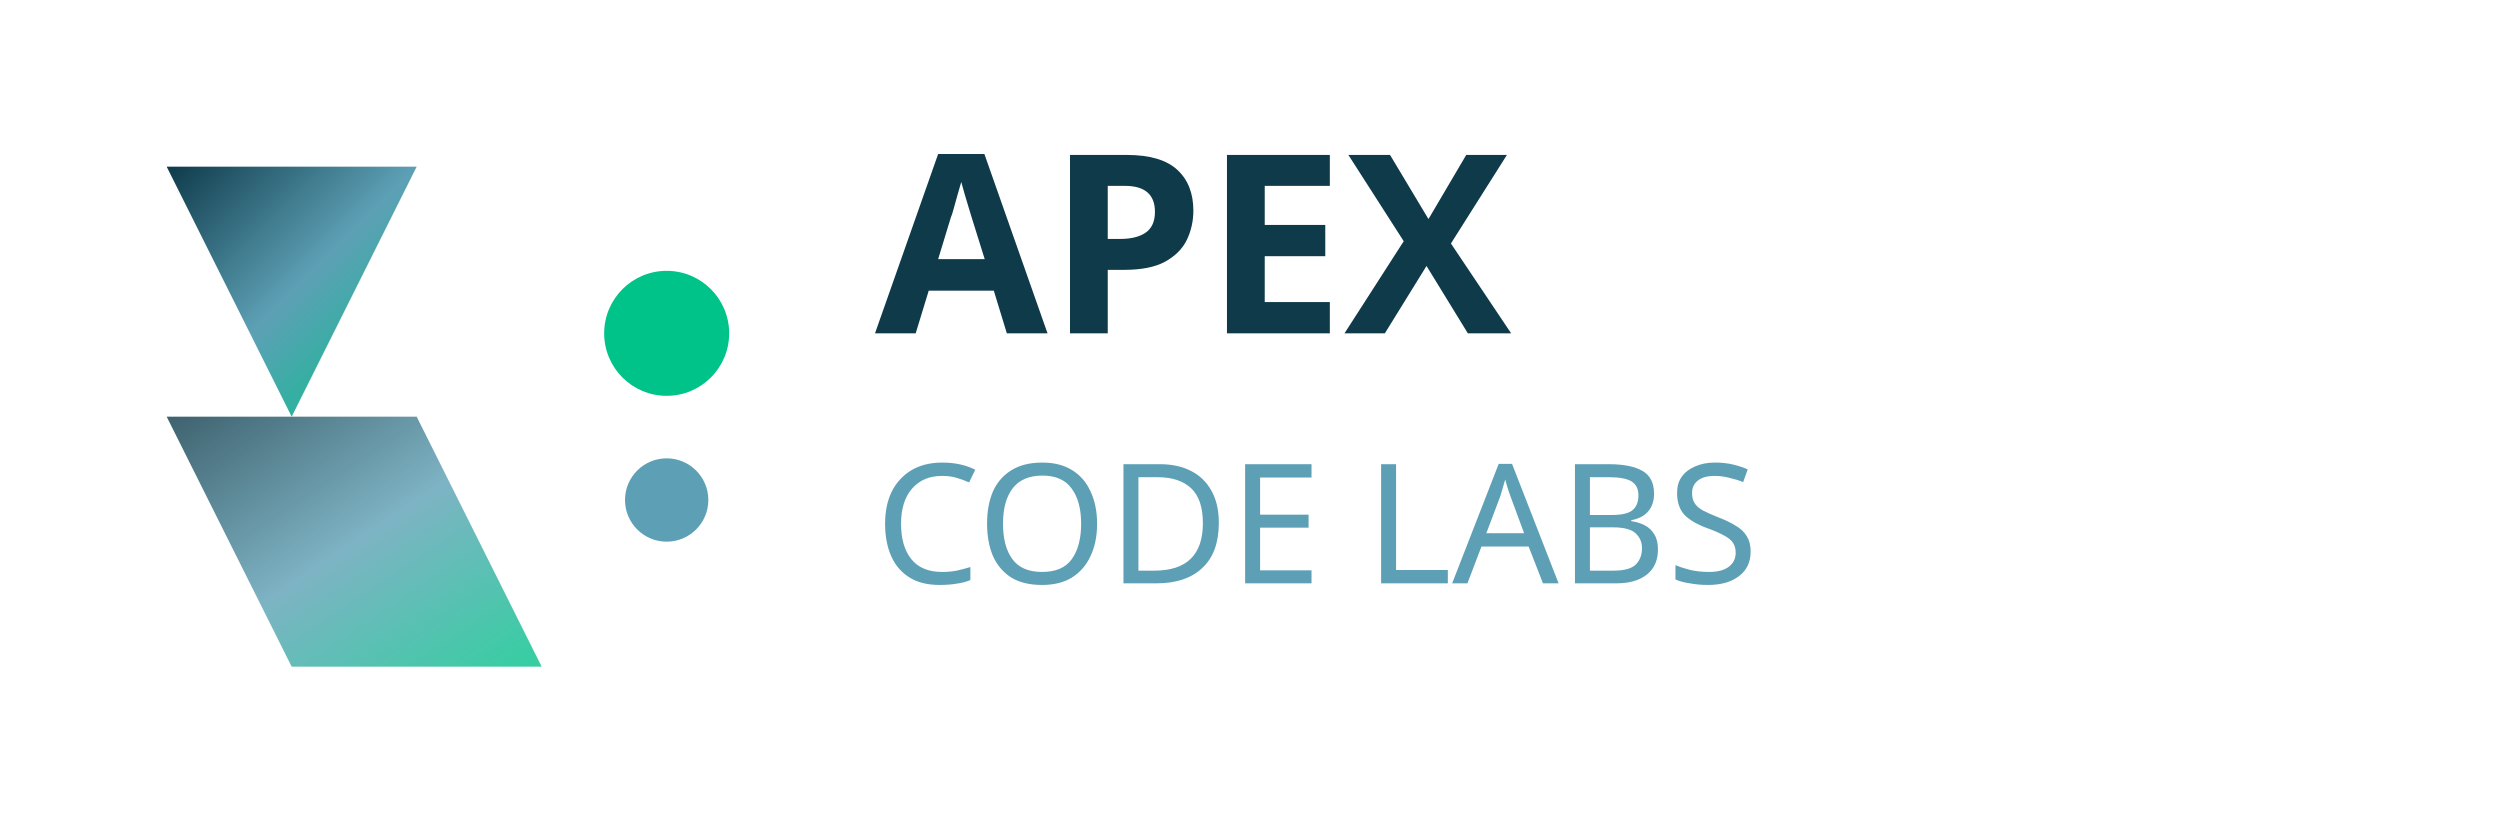
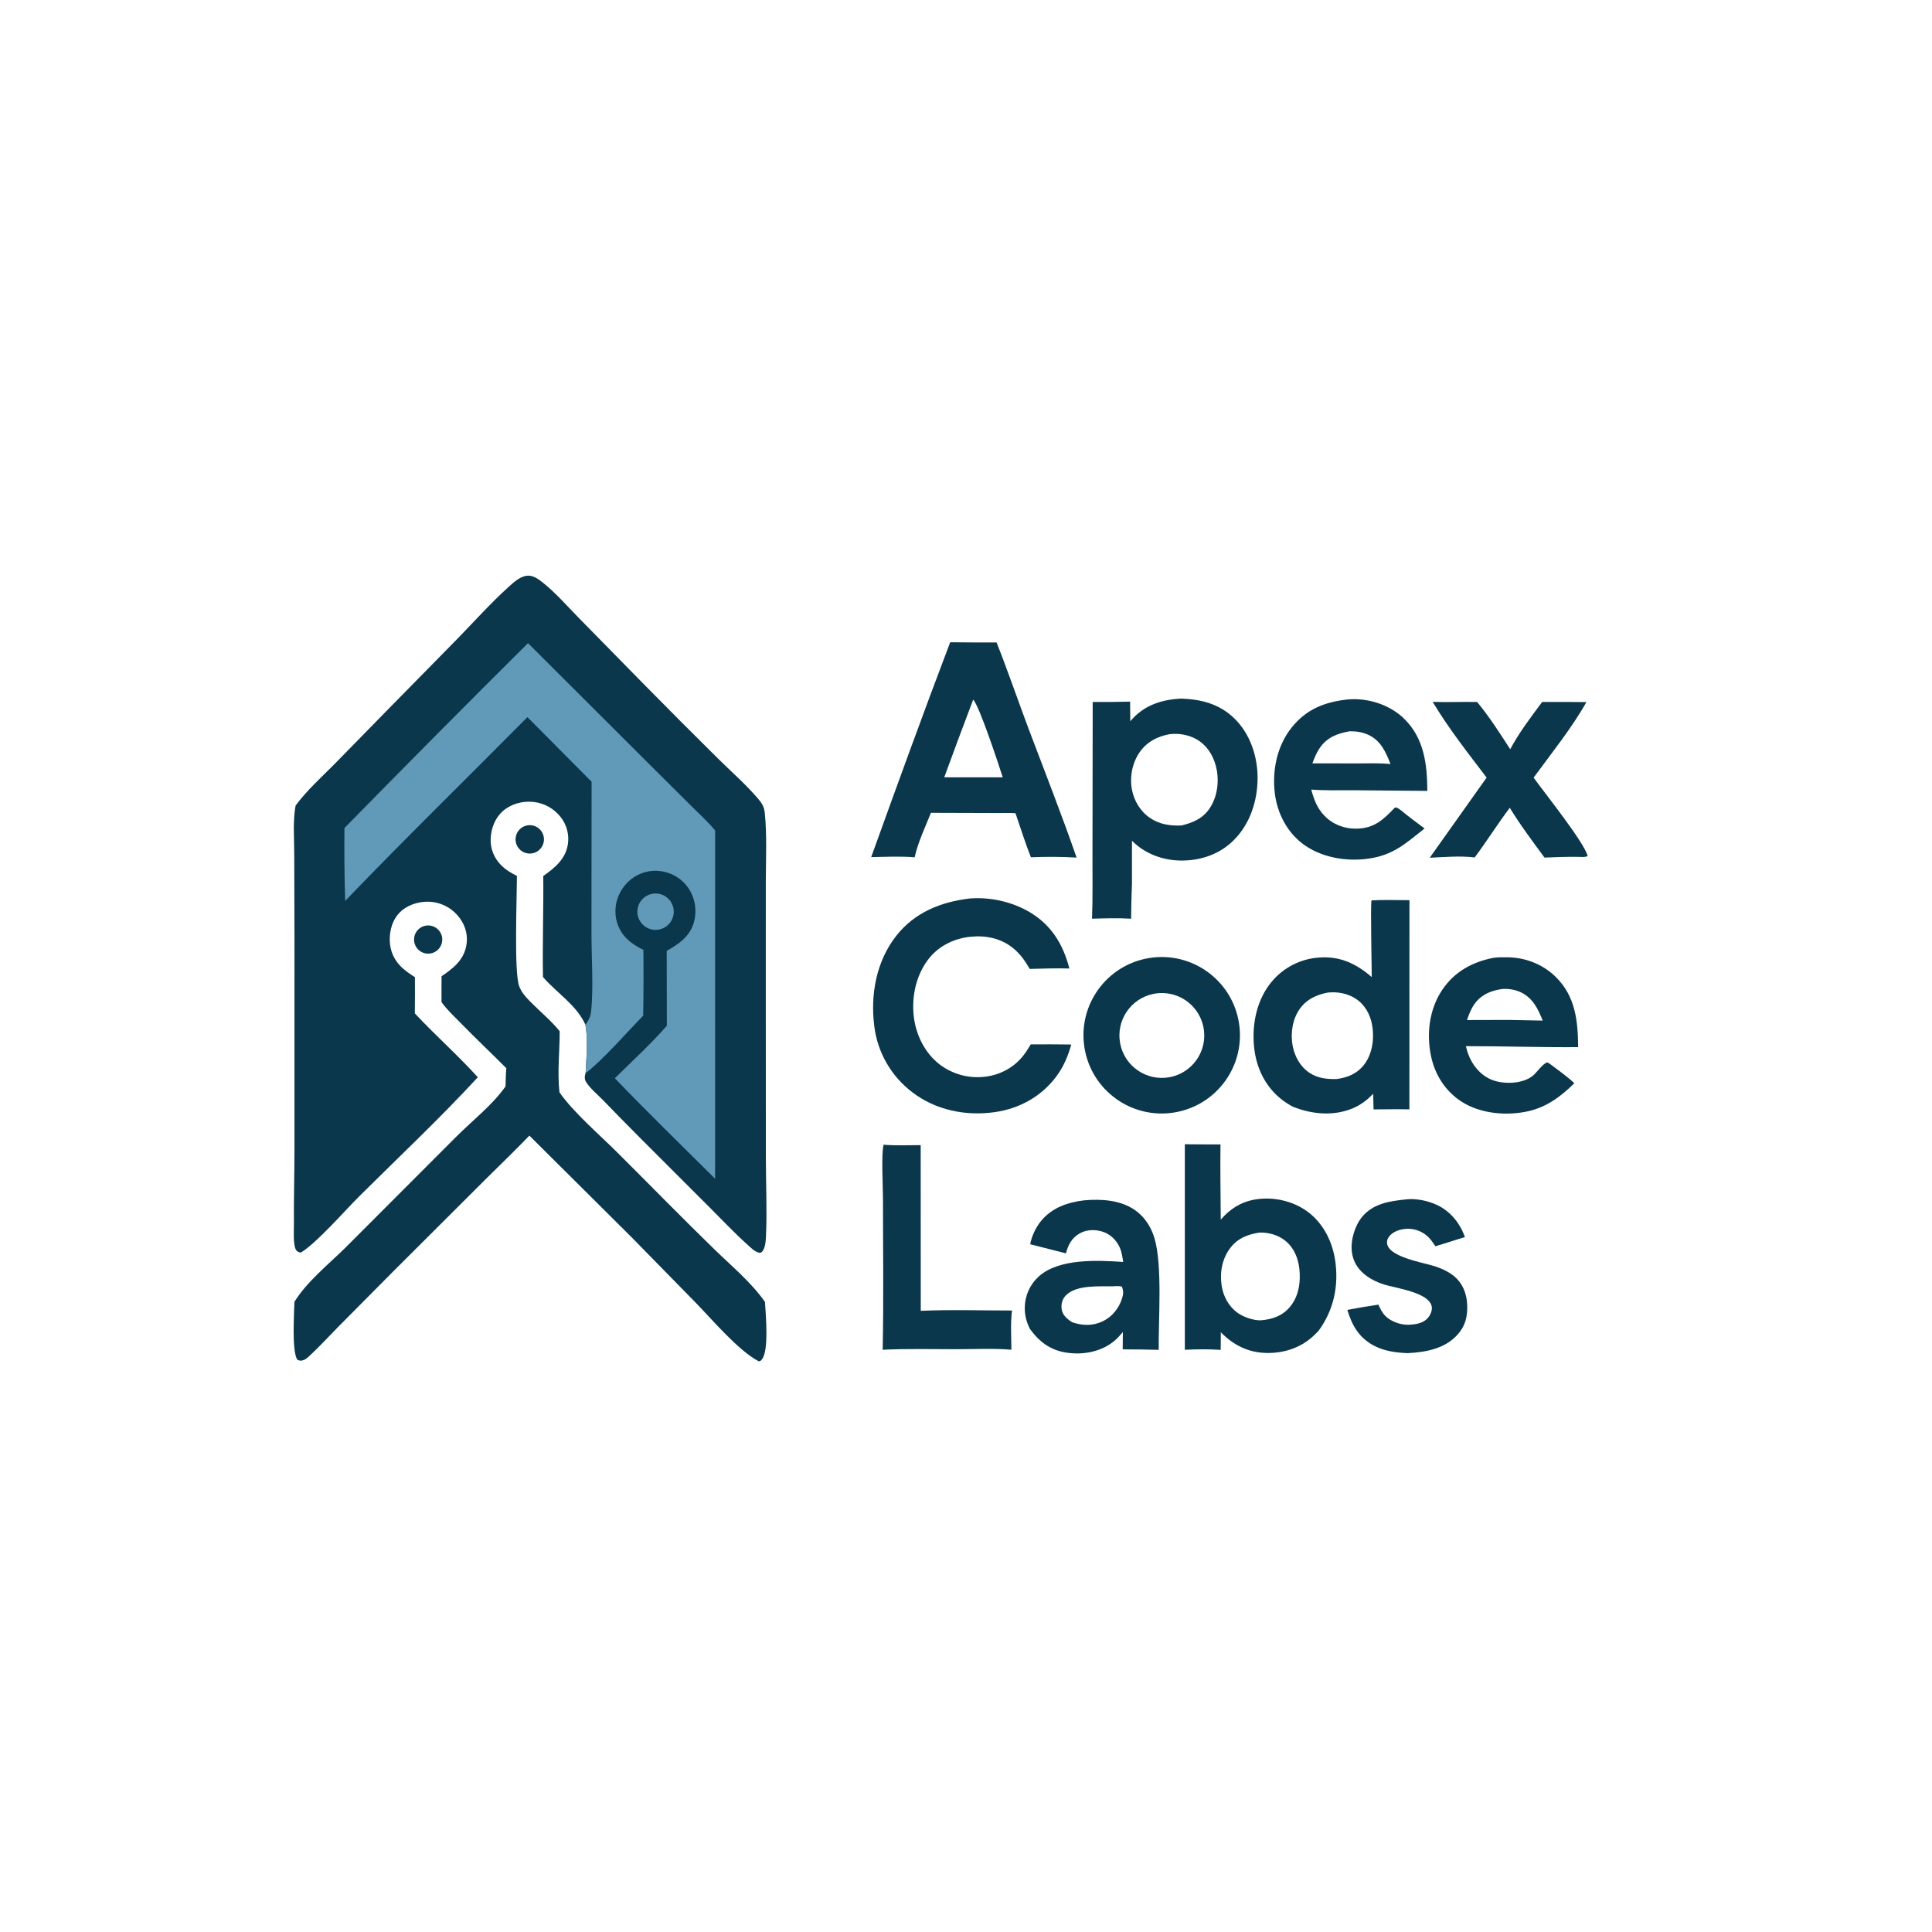
- <svg xmlns="http://www.w3.org/2000/svg" width="120" height="40" viewBox="0 0 120 40" fill="none">
-   <defs>
-     <linearGradient id="logoGradient" x1="0%" y1="0%" x2="100%" y2="100%">
-       <stop offset="0%" style="stop-color:#0E3A4A;stop-opacity:1" />
-       <stop offset="50%" style="stop-color:#5DA0B5;stop-opacity:1" />
-       <stop offset="100%" style="stop-color:#00C389;stop-opacity:1" />
-     </linearGradient>
-   </defs>
-   <path d="M8 8 L20 8 L14 20 L8 8 Z" fill="url(#logoGradient)" />
-   <path d="M8 20 L20 20 L26 32 L14 32 L8 20 Z" fill="url(#logoGradient)" opacity="0.8" />
-   <circle cx="32" cy="16" r="3" fill="#00C389" />
-   <circle cx="32" cy="24" r="2" fill="#5DA0B5" />
-   <text x="42" y="16" font-family="system-ui, sans-serif" font-size="12" font-weight="700" fill="#0E3A4A">APEX</text>
-   <text x="42" y="28" font-family="system-ui, sans-serif" font-size="8" font-weight="500" fill="#5DA0B5">CODE LABS</text>
+ <svg xmlns="http://www.w3.org/2000/svg" width="1024" height="1024" viewBox="0 0 1024 1024">
+   <path fill="#0A374B" d="M156.672 426.982C162.576 418.937 170.152 412.193 177.152 405.119L204.612 377.059L242.843 338.144C251.524 329.198 260.102 319.657 269.329 311.292C272.018 308.855 275.236 305.784 278.949 305.187C282.26 304.655 285.174 306.774 287.634 308.731C294.527 314.215 300.606 321.224 306.789 327.521L341.431 362.819C354.199 375.801 367.054 388.696 379.997 401.504C387.23 408.671 395.296 415.687 401.884 423.427C403.996 425.909 405.043 427.749 405.373 431.065C406.549 442.862 405.911 455.235 405.894 467.084L405.885 527.172L405.92 613.454C405.927 627.263 406.603 641.339 405.989 655.115C405.88 657.558 405.684 661.41 404.016 663.319C403.633 663.758 403.155 664.048 402.566 663.99C400.313 663.764 397.754 661.136 396.114 659.657C389.133 653.363 382.609 646.431 375.95 639.789L340.131 603.983C333.174 597.008 326.267 589.981 319.413 582.903C316.661 580.07 312.701 576.817 310.638 573.484C309.833 572.182 309.793 570.808 310.191 569.345C310.241 569.16 310.32 568.984 310.385 568.804C310.747 560.208 311.79 551.655 310.287 543.119C305.45 532.528 295.169 526.387 287.779 517.834C287.479 499.993 288.116 482.14 287.948 464.298C293.978 460.032 299.625 455.479 300.95 447.724C301.798 442.564 300.453 437.285 297.24 433.159C293.684 428.562 288.401 425.621 282.62 425.02C276.997 424.45 270.881 426.074 266.591 429.832C262.38 433.522 260.27 439.041 260.066 444.561C259.866 450.001 261.905 454.875 265.748 458.705C268.185 461.134 270.957 462.72 273.988 464.253C273.958 475.792 272.456 514.436 275.067 522.379C276.217 525.879 278.878 528.69 281.427 531.264C286.459 536.345 292.145 541.002 296.647 546.571C296.672 557.334 295.327 568.227 296.525 578.94C303.854 589.501 317.554 601.248 327.072 610.714C344.335 627.884 361.355 645.363 378.809 662.334C387.858 671.133 398.181 679.682 405.443 690.031C405.827 696.549 407.667 715.742 403.822 720.508C403.21 721.266 403.109 721.345 402.125 721.509C391.339 715.877 377.375 699.312 368.688 690.409L335.007 656.023L280.582 601.899C273.048 609.781 265.115 617.307 257.4 625.011L208.418 673.881L179.01 703.512C173.934 708.662 168.988 714.124 163.655 718.998C162.474 720.078 161.196 721.079 159.521 721.155C158.696 721.193 158.187 720.958 157.494 720.577C154.612 715.463 155.899 696.56 156.05 690.01C162.498 679.488 173.886 670.317 182.68 661.686L241.731 602.578C250.281 593.99 261.035 585.704 267.943 575.797C268.052 572.615 268.037 569.355 268.378 566.194C260.439 558.219 252.258 550.492 244.388 542.45C240.885 538.871 236.942 535.221 234.014 531.156C234.015 526.584 233.961 522.005 234.027 517.434C240.073 513.357 245.586 509.07 247.106 501.467C248.161 496.189 246.915 491.062 243.754 486.73C240.347 481.98 235.127 478.849 229.332 478.079C223.756 477.389 217.494 478.888 213.111 482.478C209.015 485.832 207.011 490.905 206.637 496.088C206.211 501.996 207.87 507.35 211.93 511.708C214.231 514.178 217.082 516.112 219.914 517.918C219.958 524.316 219.942 530.715 219.866 537.112C230.686 548.708 242.611 559.214 253.259 570.964C233.187 592.736 211.411 613.196 190.403 634.074C182.863 641.567 167.603 659.1 159.376 663.923C158.193 663.594 157.539 663.522 156.854 662.376C155.249 659.692 155.806 651.843 155.779 648.552C155.673 635.694 156.057 622.796 156.071 609.93L156.075 497.241L155.95 452.219C155.935 444.111 155.167 434.941 156.672 426.982Z" />
+   <path fill="#6199B8" d="M182.564 438.873C214.784 405.999 247.214 373.332 279.853 340.874L345.728 406.632L366.417 427.199C370.665 431.411 375.205 435.542 379.037 440.143L379.011 624.751C361.212 607.06 343.268 589.595 325.875 571.495C335.144 562.25 344.863 553.554 353.445 543.638L353.373 503.981C359.803 500.353 365.599 496.394 367.777 488.884C369.37 483.21 368.617 477.133 365.686 472.019C362.813 467.068 358.043 463.505 352.481 462.154C346.88 460.75 340.949 461.728 336.095 464.855C331.191 468.08 327.77 473.121 326.585 478.869C325.515 484.298 326.602 490.17 329.814 494.706C332.597 498.637 336.724 501.378 341.008 503.443C341.137 515.073 341.1 526.703 340.896 538.332C332.746 546.682 318.942 562.427 310.385 568.804C310.747 560.208 311.79 551.655 310.287 543.119C311.903 541.04 312.976 538.81 313.275 536.164C314.619 524.264 313.49 507.208 313.487 494.637L313.55 414.331L279.55 380.094C247.406 412.582 214.596 444.555 182.943 477.508C182.546 464.634 182.419 451.752 182.564 438.873Z" />
+   <path fill="#6199B8" d="M345.585 473.751C350.827 472.709 355.918 476.128 356.934 481.375C357.951 486.622 354.507 491.695 349.255 492.687C344.04 493.671 339.009 490.256 337.999 485.045C336.989 479.834 340.38 474.787 345.585 473.751Z" />
+   <path fill="#0A374B" d="M625.943 370.254C636.764 370.654 646.381 373.075 654.344 380.89C662.631 389.022 666.564 400.902 666.544 412.349C666.523 424.512 662.545 436.797 653.755 445.468C646.301 452.821 636.372 456.181 626.014 456.113C616.357 456.049 606.803 452.548 599.966 445.6L599.97 468.078C599.719 474.361 599.563 480.648 599.501 486.935C592.693 486.507 585.614 486.743 578.785 486.924C579.245 475.724 578.986 464.47 579.033 453.26L579.154 372.058C585.761 372.108 592.368 372.05 598.972 371.886L599.064 382.298C599.269 382.057 599.471 381.813 599.68 381.576C606.625 373.683 615.749 370.821 625.943 370.254ZM626.254 437.523C632.852 435.877 638.163 433.514 641.801 427.393C645.568 421.054 646.306 412.724 644.341 405.647C642.761 399.953 639.491 394.888 634.286 391.899C629.987 389.431 624.821 388.55 619.916 389.133C613.479 390.303 607.977 393.115 604.12 398.577C600.19 404.143 598.704 411.572 599.901 418.253C601.001 424.39 604.405 430.096 609.62 433.591C614.692 436.99 620.293 437.771 626.254 437.523Z" />
+   <path fill="#0A374B" d="M726.953 477.219C733.598 476.839 740.378 477.106 747.039 477.123L747.007 587.98C740.69 587.829 734.334 587.986 728.013 588.001L727.81 579.749C724.627 582.996 721.4 585.538 717.193 587.344C706.996 591.722 695.235 590.633 685.176 586.545C682.883 585.312 680.731 583.934 678.718 582.282C670.308 575.382 665.766 565.619 664.682 554.897C663.46 542.815 666.12 529.773 674.046 520.296C680.242 512.862 689.189 508.258 698.84 507.539C710.16 506.605 718.617 510.666 727.061 517.86C727.064 512.637 726.29 479.008 726.953 477.219ZM708.561 571.903C714.516 571.069 719.528 568.959 723.236 563.988C727.506 558.264 728.469 550.177 727.244 543.253C726.249 537.63 723.369 532.438 718.501 529.293C714.197 526.512 708.802 525.518 703.743 526.089C697.772 527.209 692.561 529.618 688.923 534.694C685.013 540.148 683.896 547.74 685.116 554.258C686.171 559.894 689.157 565.336 693.99 568.572C698.383 571.513 703.417 572.064 708.561 571.903Z" />
+   <path fill="#0A374B" d="M503.621 340.413C511.817 340.503 520.013 340.538 528.21 340.517C534.245 355.741 539.545 371.333 545.322 386.67C553.823 409.238 562.73 431.745 570.61 454.534C562.549 454.074 554.469 454.024 546.403 454.384C543.378 446.744 540.914 438.799 538.234 431.026C535.298 430.826 532.349 430.903 529.408 430.927L493.416 430.817C490.382 438.364 486.544 446.448 484.78 454.386C477.187 453.75 469.36 454.145 461.75 454.301C475.435 416.287 489.269 378.181 503.621 340.413ZM500.468 411.985L517.536 412.014L531.474 412.005C529.411 405.531 519.094 374.161 515.806 370.801C510.609 384.497 505.496 398.226 500.468 411.985Z" />
+   <path fill="#0A374B" d="M627.989 606.474C634.286 606.55 640.584 606.581 646.882 606.567C646.696 619.853 646.95 633.171 647.021 646.46C651.837 640.778 657.766 637.011 665.218 635.758C674.712 634.161 685.136 636.414 692.929 642.123C701.353 648.294 706.218 658.033 707.694 668.227C709.625 681.554 706.877 694.49 698.839 705.38C698.179 706.067 697.509 706.744 696.83 707.412C689.952 714.154 680.958 717.257 671.403 717.098C661.687 716.937 653.766 713.009 647.057 706.127L646.993 715.461C640.707 715.031 634.282 715.124 627.992 715.406L627.989 606.474ZM668.167 699.803C674.298 699.278 679.545 697.6 683.663 692.718C688.396 687.106 689.493 679.54 688.679 672.452C688.021 666.73 685.801 661.256 681.2 657.594C677.344 654.525 672.381 653.141 667.497 653.291C661.222 654.278 655.997 656.282 652.021 661.523C647.719 667.194 646.431 674.51 647.502 681.448C648.386 687.176 651.289 692.551 656.079 695.917C659.162 698.084 664.306 699.887 668.167 699.803Z" />
+   <path fill="#0A374B" d="M609.151 507.769C631.769 504.135 653.05 519.531 656.674 542.151C660.298 564.771 644.893 586.045 622.271 589.659C599.663 593.271 578.406 577.877 574.784 555.271C571.163 532.665 586.546 511.401 609.151 507.769ZM619.738 570.962C627.703 569.545 634.292 563.957 636.993 556.331C639.694 548.705 638.09 540.216 632.793 534.1C627.496 527.985 619.322 525.187 611.389 526.773C599.302 529.189 591.413 540.886 593.701 552.998C595.989 565.11 607.602 573.122 619.738 570.962Z" />
+   <path fill="#0A374B" d="M514.119 476.201C524.88 475.394 536.326 477.912 545.646 483.397C557.239 490.22 563.507 500.553 566.792 513.325C559.809 513.091 552.759 513.407 545.771 513.538C543.472 509.54 540.809 505.696 537.222 502.739C530.646 497.318 522.754 495.684 514.465 496.486C506.046 497.301 497.967 501.124 492.584 507.743C485.647 516.272 483.066 528 484.328 538.782C485.476 548.587 490.174 558.098 498.058 564.196C505.059 569.506 513.881 571.818 522.586 570.623C530.498 569.57 537.735 565.574 542.586 559.208C543.975 557.476 545.12 555.412 546.333 553.545C553.479 553.484 560.626 553.505 567.772 553.608C566.104 559.793 563.613 565.59 559.737 570.729C551.729 581.347 540.114 587.667 527.023 589.485C511.729 591.609 495.857 588.385 483.508 578.892C472.338 570.417 465.078 557.778 463.385 543.86C461.251 527.155 464.467 509.418 475.044 495.994C484.873 483.519 498.723 478.014 514.119 476.201Z" />
+   <path fill="#0A374B" d="M714.369 370.714C715.192 370.647 716.016 370.605 716.841 370.589C726.767 370.351 737.386 374.108 744.456 381.155C754.856 391.522 756.445 405.216 756.504 419.195L717.428 418.846C709.992 418.793 702.393 419.09 694.984 418.498C696.404 423.695 698.079 428.312 701.921 432.303C706.347 436.902 712.421 439.296 718.781 439.216C728.441 439.095 733.107 434.469 739.329 428.044C740.565 427.785 741.657 428.919 742.706 429.591C746.623 432.942 750.964 435.984 755.064 439.121C745.005 447.02 738.665 453.177 725.399 455.084C713.484 456.796 699.924 454.504 690.226 447.051C681.986 440.719 676.995 430.89 675.71 420.673C674.181 408.512 676.788 395.468 684.5 385.741C692.357 375.831 702.118 372.065 714.369 370.714ZM695.585 404.59L719.625 404.633C725.367 404.589 731.278 404.407 736.991 404.961C734.477 398.516 731.821 392.448 725.094 389.403C722.021 388.011 718.633 387.543 715.284 387.582C708.614 388.828 703.251 390.801 699.305 396.725C697.668 399.183 696.621 401.846 695.585 404.59Z" />
+   <path fill="#0A374B" d="M791.733 507.638C793.908 507.331 796.303 507.375 798.501 507.374C808.3 507.367 817.783 511.022 824.749 517.961C835.048 528.218 836.335 541.171 836.444 555.011C816.63 555.162 796.795 554.468 776.973 554.488C777.259 555.827 777.601 557.103 778.07 558.392C780.228 564.329 784.26 569.445 790.103 572.075C796.273 574.852 806.999 574.707 812.495 570.113C814.8 568.187 817.327 564.128 820.009 563.064L821.239 563.695C825.674 567.063 830.361 570.312 834.427 574.12C827.447 581.046 819.862 586.738 810.098 588.949C798.596 591.553 784.599 590.354 774.546 583.83C766.063 578.325 760.579 569.694 758.497 559.867C755.975 547.963 757.529 534.928 764.384 524.693C770.899 514.964 780.443 509.785 791.733 507.638ZM777.512 540.639L799.875 540.581L817.665 540.938C815.127 534.561 812.291 528.666 805.617 525.725C802.847 524.504 799.574 524.01 796.556 524.151C790.974 524.857 785.784 526.763 782.149 531.303C779.898 534.114 778.713 537.3 777.512 540.639Z" />
+   <path fill="#0A374B" d="M574.68 636.198C575.87 636.089 577.061 636.01 578.254 635.961C587.55 635.609 597.467 637.058 604.462 643.761C608.08 647.228 610.531 651.636 611.932 656.416C616.172 670.872 613.96 699.569 614.137 715.448C607.778 715.28 601.416 715.194 595.055 715.19L595.14 706.008C593.516 707.928 591.819 709.841 589.81 711.368C582.836 716.67 573.718 718.207 565.174 716.911C556.739 715.632 550.847 711.198 545.936 704.435C544.063 700.831 543.078 697.09 543.148 693.008C543.224 686.749 545.895 680.802 550.522 676.586C561.319 666.885 581.725 667.954 595.338 668.86C594.883 666.245 594.542 663.398 593.389 660.988C591.499 657.036 588.411 654.056 584.184 652.748C580.251 651.532 575.785 651.689 572.17 653.776C568.024 656.171 566.138 659.847 564.972 664.304L546.012 659.476C546.911 654.986 548.874 650.777 551.736 647.202C557.509 640.104 565.894 637.227 574.68 636.198ZM568.242 700.803C573.725 702.713 579.391 702.846 584.681 700.211C589.543 697.79 593.049 693.4 594.692 688.251C595.445 685.888 595.558 684.18 594.591 681.897C592.982 681.526 591.451 681.668 589.82 681.757C582.497 681.891 570.765 680.924 565.134 686.386C563.382 688.085 562.576 690.233 562.605 692.658C562.634 695.139 563.605 696.964 565.383 698.654C566.272 699.498 567.21 700.151 568.242 700.803Z" />
+   <path fill="#0A374B" d="M759.337 372.002C767.171 372.3 775.068 371.901 782.915 372.068C789.375 379.867 794.948 388.621 800.444 397.11C805.104 388.349 811.456 379.979 817.394 372.041C825.202 371.973 833.021 372.084 840.83 372.124C833.071 385.901 822.207 399.352 812.848 412.168C818.576 420.163 839.54 446.275 841.502 453.682C840.216 454.463 838.216 454.18 836.75 454.159C830.702 454.039 824.659 454.32 818.615 454.537C812.282 445.905 805.781 437.297 800.212 428.144C793.768 436.692 788.038 445.858 781.609 454.471C773.846 453.512 765.582 454.276 757.789 454.621L787.945 412.133C778.106 399.248 767.666 385.895 759.337 372.002Z" />
+   <path fill="#0A374B" d="M468.349 606.721C474.808 607.254 481.494 606.947 487.984 606.947L488.026 694.765C504.057 694.049 520.326 694.593 536.378 694.601C535.542 701.369 536.001 708.573 536.049 715.384C526.447 714.572 516.425 715.1 506.779 715.108C493.837 715.118 480.762 714.773 467.839 715.392C468.394 688.633 467.995 661.788 467.99 635.02C467.989 629.098 467.015 611.305 468.349 606.721Z" />
+   <path fill="#0A374B" d="M745.11 635.719C750.255 635.048 756.721 636.396 761.416 638.554C768.704 641.904 773.808 648.257 776.439 655.697C771.197 657.232 766.036 659.02 760.788 660.542C759.807 659.11 758.83 657.609 757.671 656.313C754.887 653.202 750.659 651.304 746.492 651.269C743.131 651.241 739.27 652.247 736.842 654.701C735.725 655.831 735.006 657.255 735.15 658.887C735.811 666.385 754.976 669.264 760.797 671.244C764.381 672.464 767.967 674.099 770.874 676.56C775.259 680.274 777.323 685.549 777.619 691.203C777.958 697.679 776.706 702.918 772.142 707.795C765.439 714.957 755.476 716.724 746.116 717.191C739.993 716.968 733.724 716.132 728.231 713.233C720.314 709.055 716.588 702.488 714.115 694.279C719.58 693.23 725.066 692.299 730.57 691.487C731.61 693.745 732.634 695.891 734.44 697.648C737.444 700.57 742.697 702.362 746.867 702.142C750.482 701.951 754.439 701.364 756.882 698.445C758.176 696.899 759.242 694.525 758.843 692.466C757.375 684.908 739.573 682.737 733.581 680.824C730.331 679.786 727.151 678.325 724.379 676.322C720.043 673.19 717.158 668.912 716.514 663.548C715.762 657.297 718.062 649.561 722.122 644.76C727.937 637.882 736.694 636.565 745.11 635.719Z" />
+   <path fill="#0A374B" d="M278.584 437.687C282.502 436.491 286.657 438.648 287.933 442.541C289.208 446.434 287.136 450.632 283.27 451.987C280.698 452.888 277.84 452.328 275.798 450.523C273.756 448.719 272.849 445.951 273.427 443.288C274.005 440.625 275.978 438.483 278.584 437.687Z" />
+   <path fill="#0A374B" d="M225.651 490.619C229.706 489.914 233.566 492.62 234.287 496.672C235.007 500.723 232.316 504.595 228.268 505.331C224.196 506.072 220.299 503.362 219.574 499.288C218.85 495.214 221.574 491.327 225.651 490.619Z" />
</svg>
